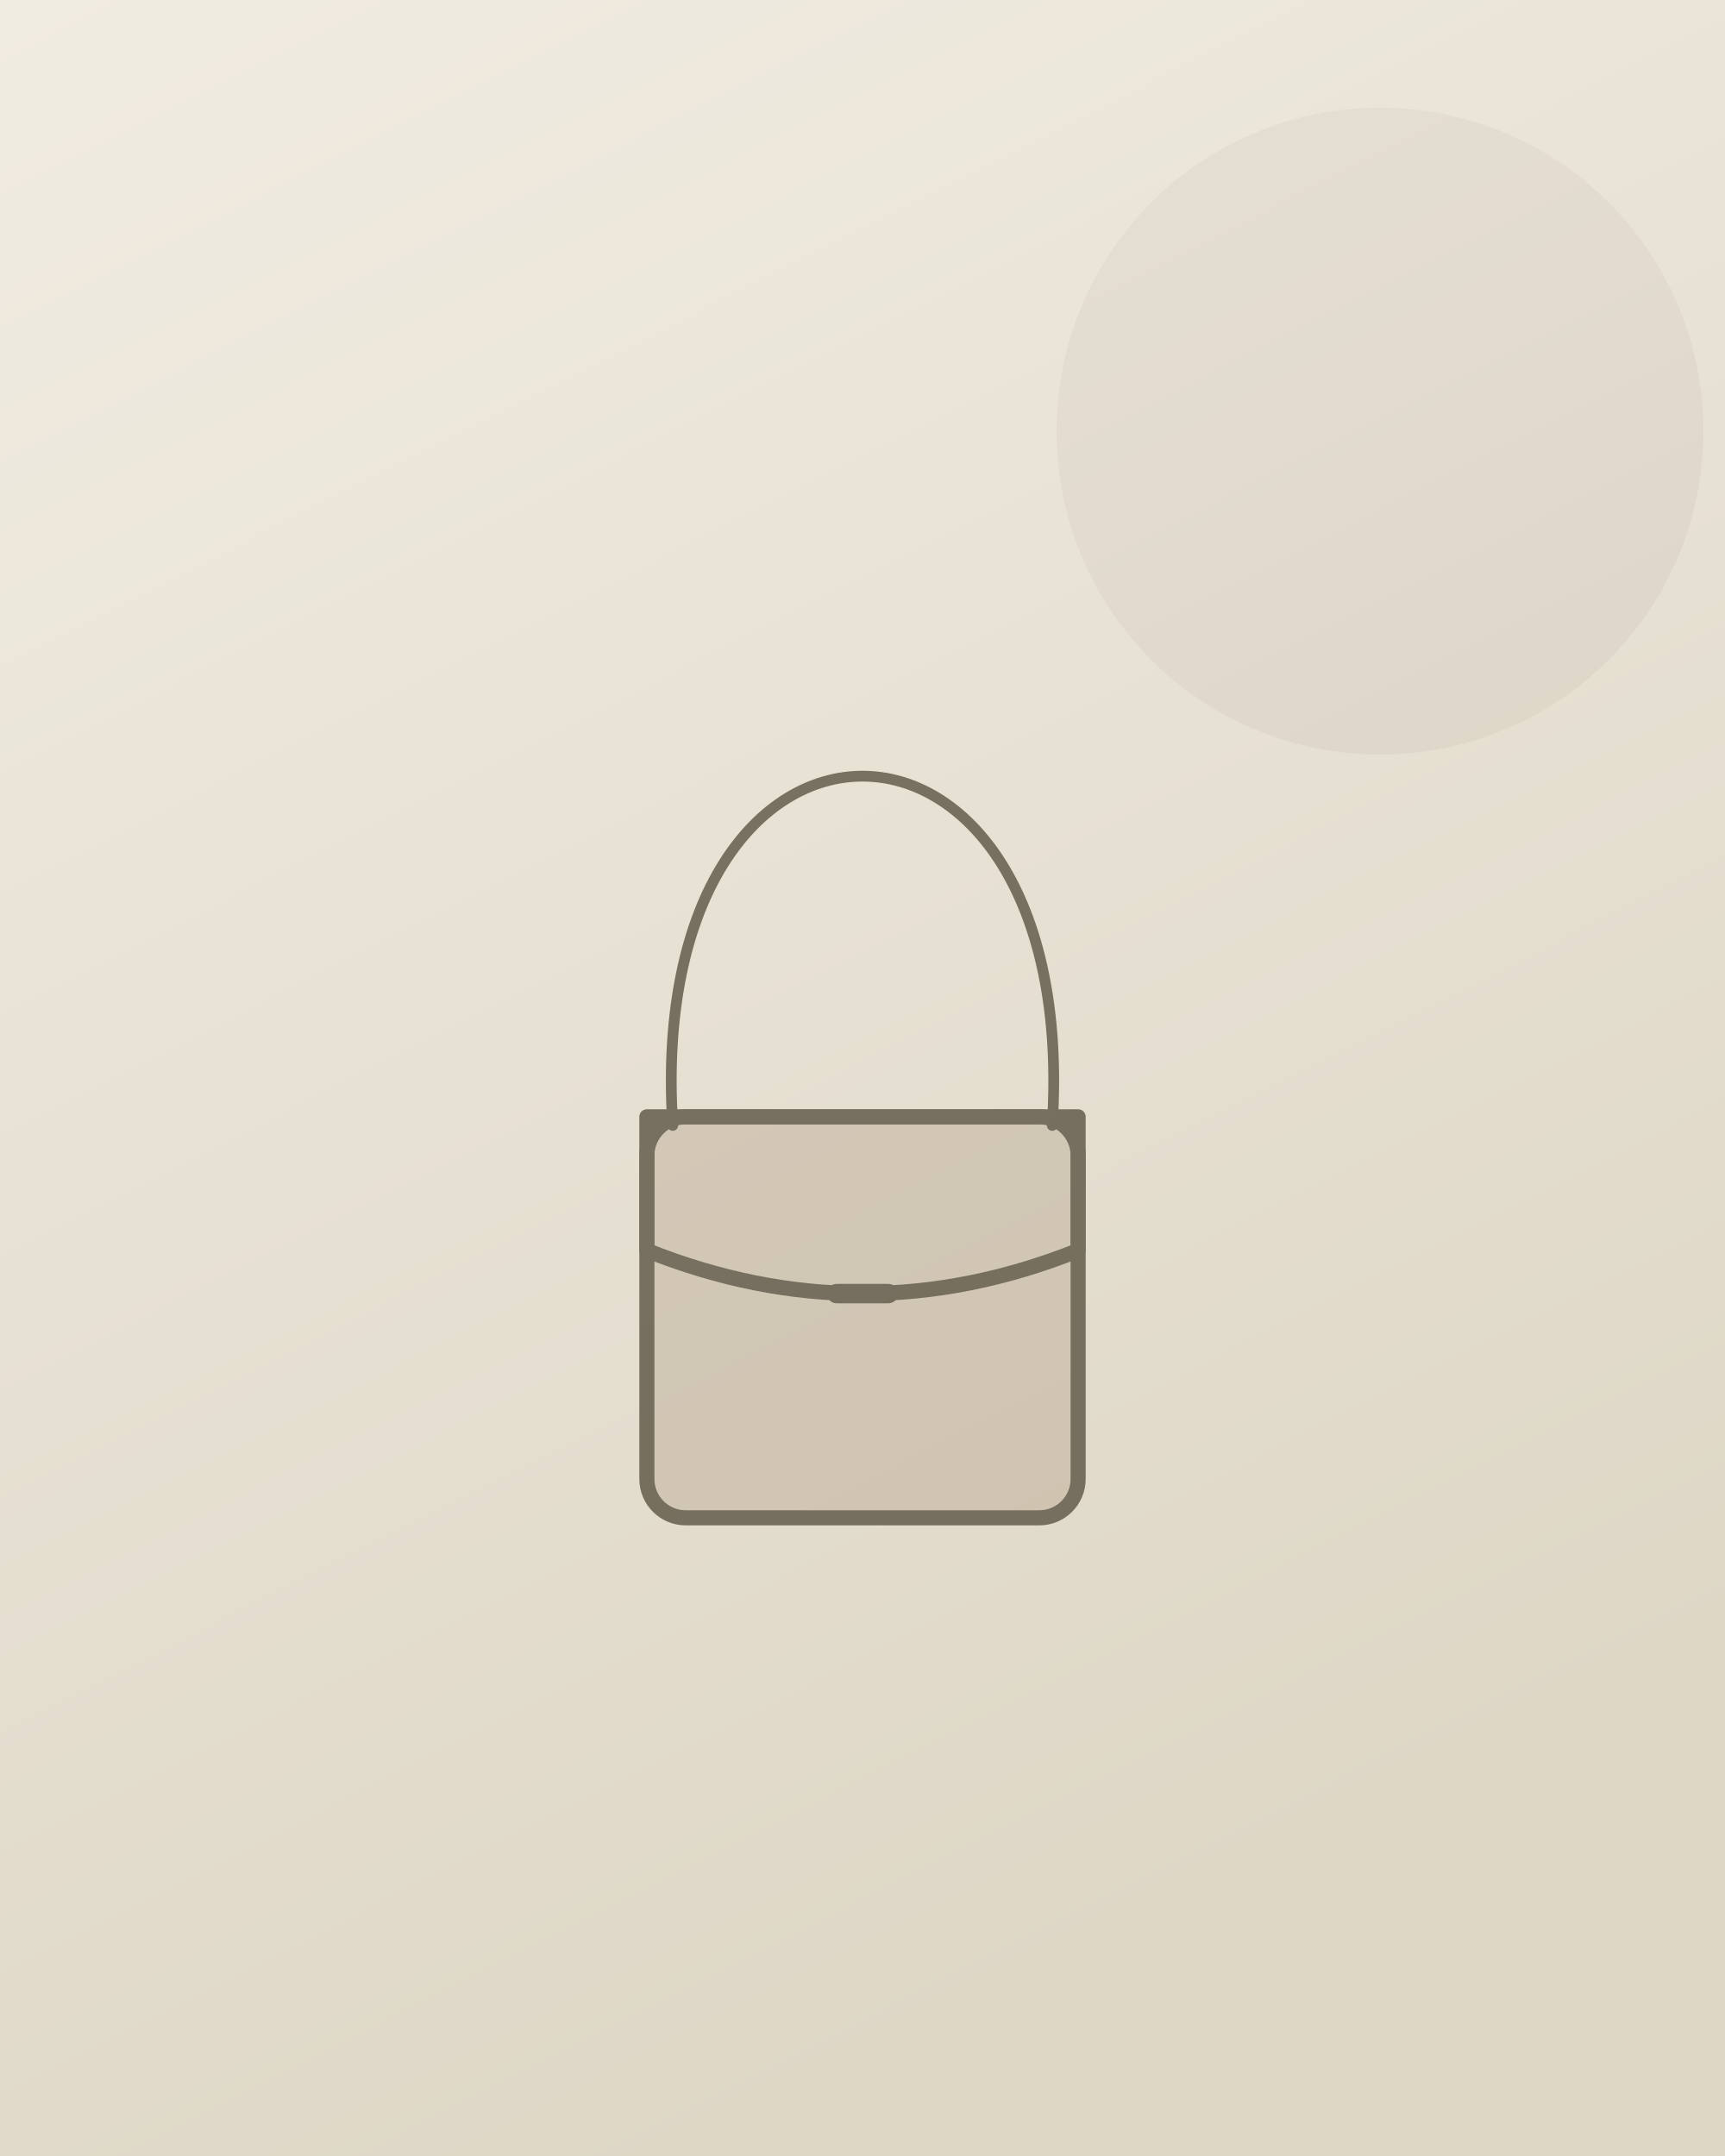
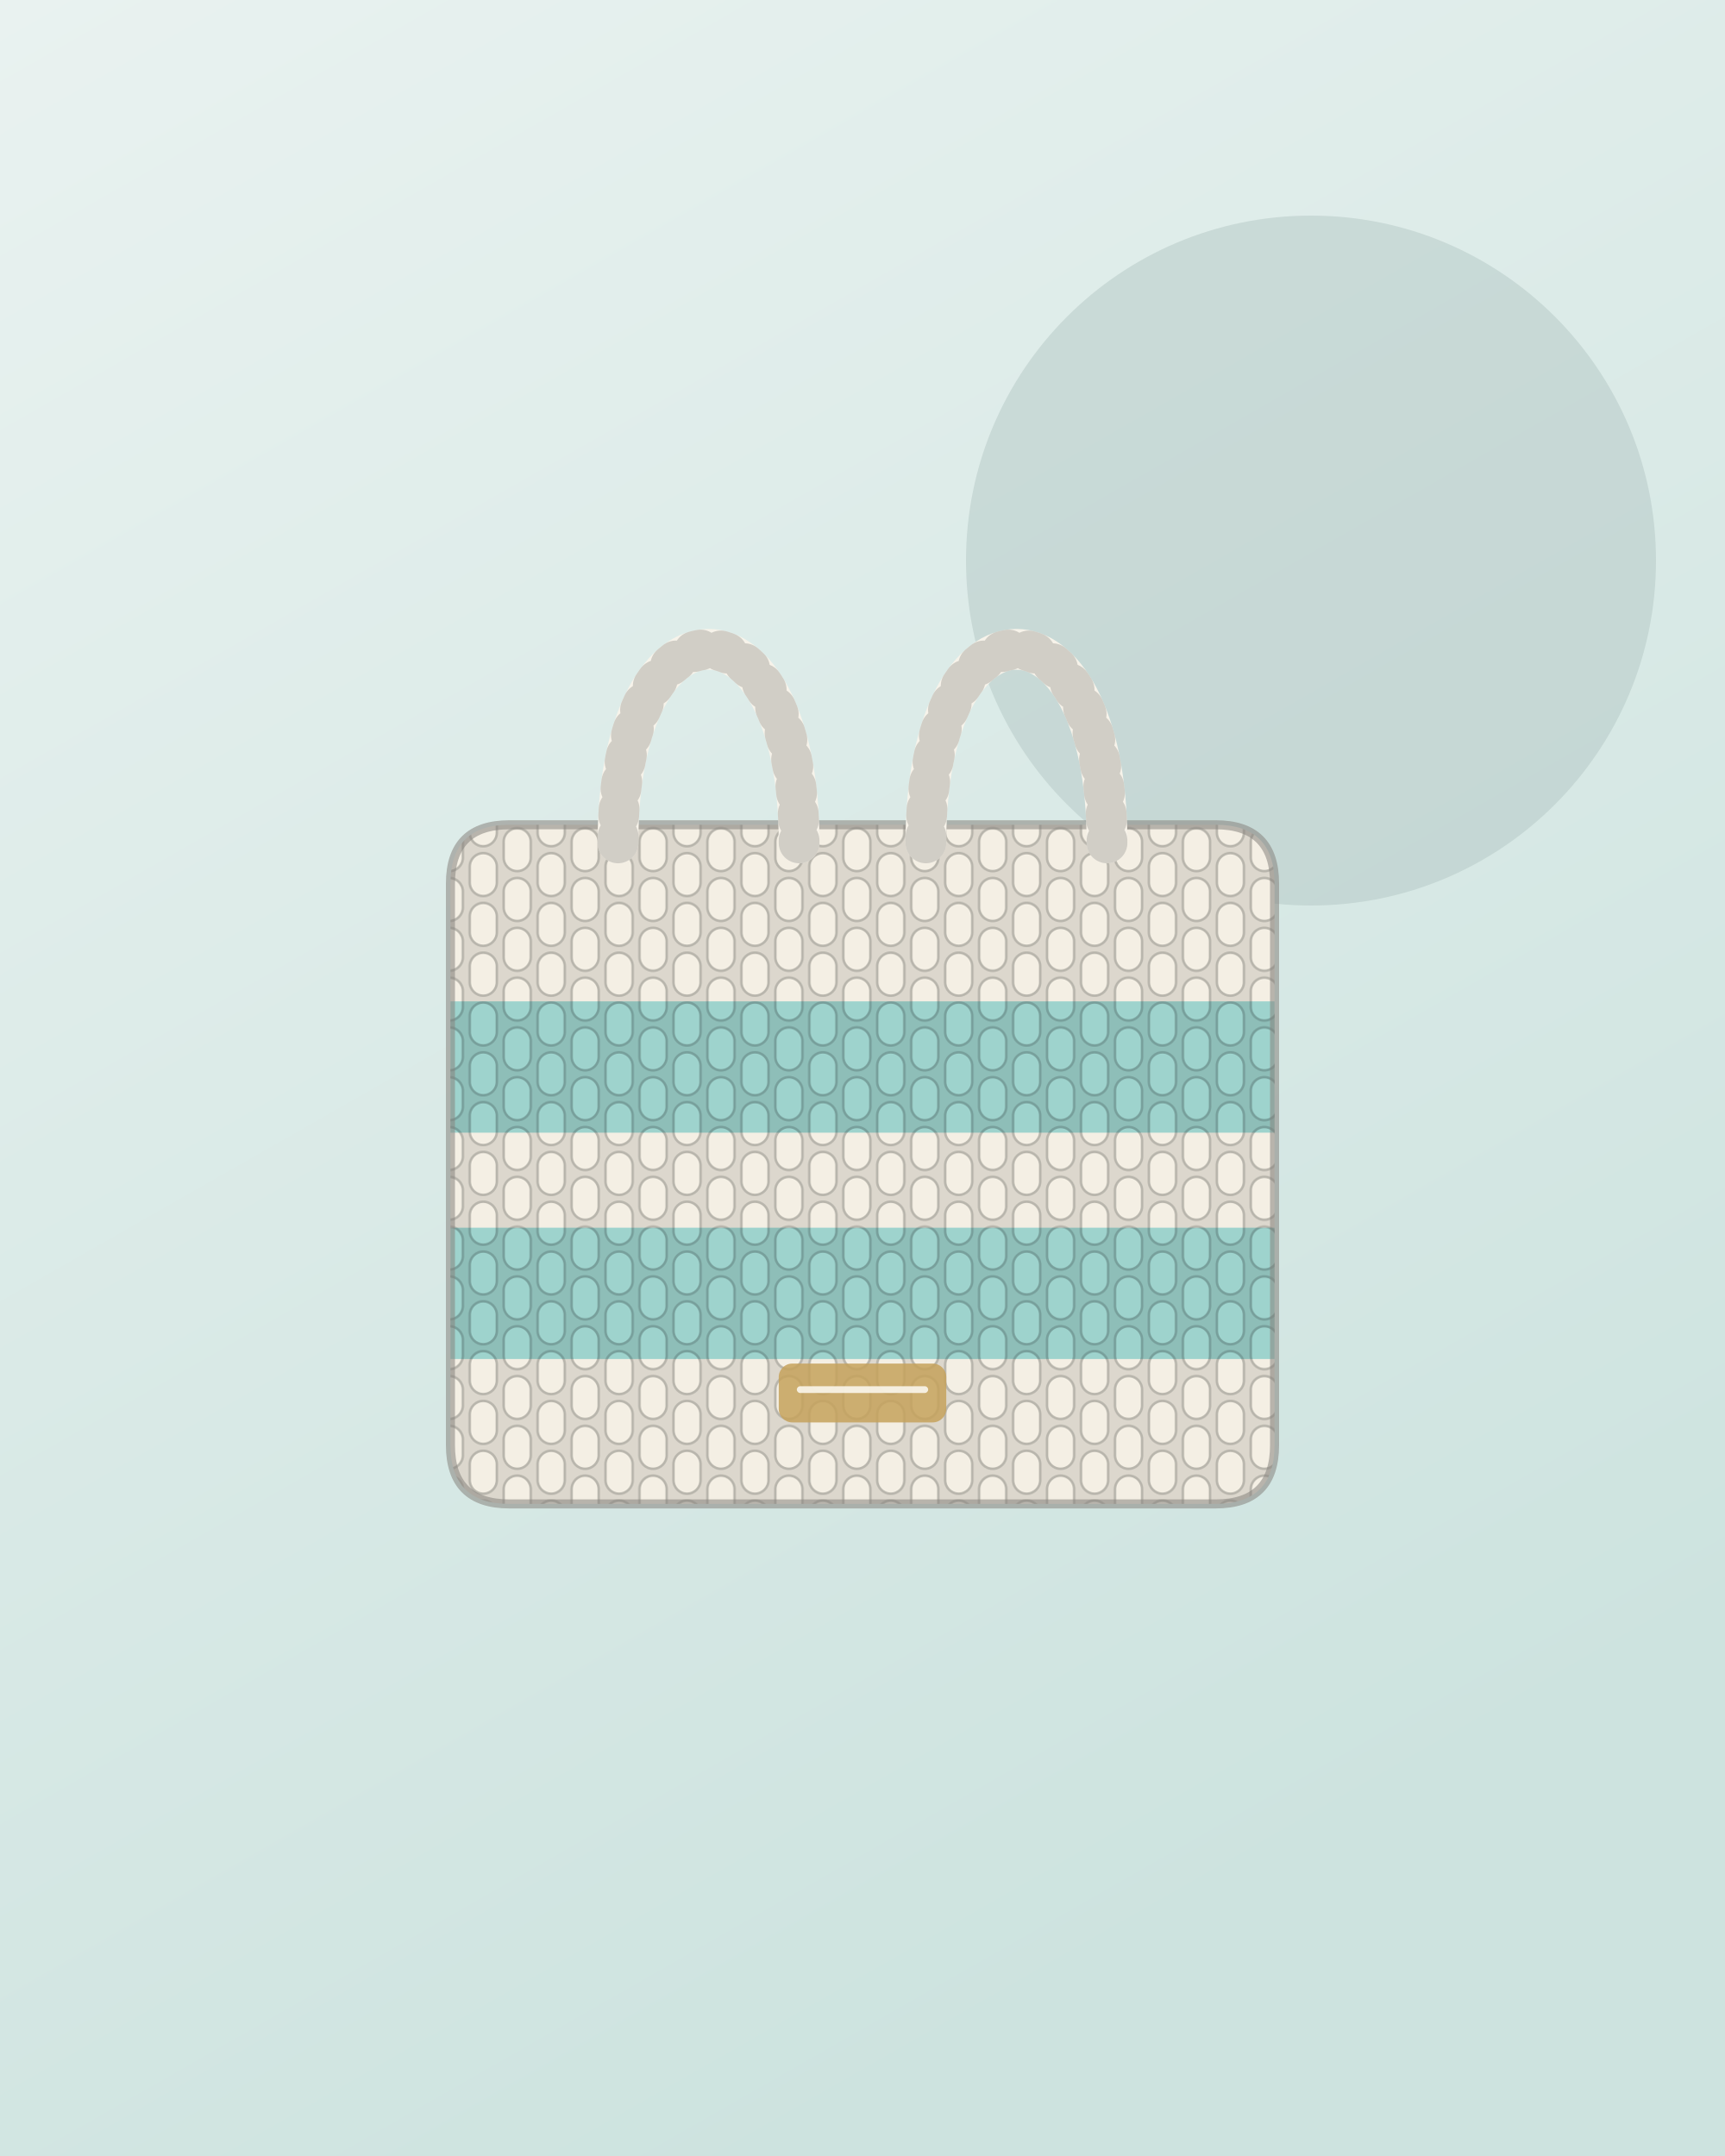
- <svg xmlns="http://www.w3.org/2000/svg" viewBox="0 0 800 1000" role="img" aria-label="Product photo placeholder">
+ <svg xmlns="http://www.w3.org/2000/svg" viewBox="0 0 800 1000" role="img" aria-label="Mint stripe handbag">
  <defs>
-     <linearGradient id="bg" x1="0" y1="0" x2="0.4" y2="1">
-       <stop offset="0" stop-color="#f1ece2" />
-       <stop offset="1" stop-color="#ded7c6" />
+     <linearGradient id="bg" x1="0" y1="0" x2="0.45" y2="1">
+       <stop offset="0" stop-color="#e9f2f0" />
+       <stop offset="1" stop-color="#cde3df" />
    </linearGradient>
+     <pattern id="knit" width="30" height="22" patternUnits="userSpaceOnUse">
+       <rect width="30" height="22" fill="#dcd7cd" />
+       <g fill="#f4efe4" stroke="#b9b6ad" stroke-width="1.1">
+         <rect x="1.5" y="1.5" width="12" height="19" rx="6" />
+         <rect x="16.5" y="-9.5" width="12" height="19" rx="6" />
+         <rect x="16.5" y="12.5" width="12" height="19" rx="6" />
+       </g>
+     </pattern>
+     <pattern id="knit0" width="30" height="22" patternUnits="userSpaceOnUse">
+       <rect width="30" height="22" fill="#8ebeb8" />
+       <g fill="#9ed3cd" stroke="#78a09c" stroke-width="1.1">
+         <rect x="1.5" y="1.5" width="12" height="19" rx="6" />
+         <rect x="16.5" y="-9.5" width="12" height="19" rx="6" />
+         <rect x="16.5" y="12.5" width="12" height="19" rx="6" />
+       </g>
+     </pattern>
+     <pattern id="knit1" width="30" height="22" patternUnits="userSpaceOnUse">
+       <rect width="30" height="22" fill="#8ebeb8" />
+       <g fill="#9ed3cd" stroke="#78a09c" stroke-width="1.1">
+         <rect x="1.5" y="1.5" width="12" height="19" rx="6" />
+         <rect x="16.5" y="-9.5" width="12" height="19" rx="6" />
+         <rect x="16.5" y="12.5" width="12" height="19" rx="6" />
+       </g>
+     </pattern>
+     <clipPath id="body">
+       <path d="M244 462 L556 462 Q582 462 582 488 L582 736 Q582 762 556 762 L244 762 Q218 762 218 736 L218 488 Q218 462 244 462 Z" />
+     </clipPath>
  </defs>
  <rect width="800" height="1000" fill="url(#bg)" />
-   <circle cx="640" cy="200" r="150" fill="#4c4433" opacity="0.05" />
-   <g fill="none" stroke="#4c4433" stroke-width="7" stroke-linecap="round" stroke-linejoin="round" opacity="0.72">
-     <rect x="300" y="518" width="200" height="186" rx="18" fill="#8a6a4d" fill-opacity="0.28" />
-     <path d="M300 518 L500 518 L500 580 Q400 620 300 580 Z" />
-     <path d="M312 522 C298 306 502 306 488 522" stroke-width="5" />
-     <path d="M388 600 L412 600" stroke-width="9" />
+   <circle cx="608" cy="260" r="160" fill="#b0c3c0" opacity="0.45" />
+   <g transform="translate(400 560) scale(1.05) translate(-400 -560) translate(0 -71)">
+     <g clip-path="url(#body)">
+       <rect x="-200" y="-200" width="1200" height="1400" fill="url(#knit)" />
+       <rect x="-200" y="540" width="1200" height="58" fill="url(#knit0)" />
+       <rect x="-200" y="640" width="1200" height="58" fill="url(#knit1)" />
+     </g>
+     <path d="M244 462 L556 462 Q582 462 582 488 L582 736 Q582 762 556 762 L244 762 Q218 762 218 736 L218 488 Q218 462 244 462 Z" fill="none" stroke="#86837d" stroke-width="4" stroke-linejoin="round" opacity="0.55" />
+     <path d="M292 470 C292 356 372 356 372 470" fill="none" stroke="#f7f3ea" stroke-width="18" stroke-linecap="round" />
+     <path d="M292 470 C292 356 372 356 372 470" fill="none" stroke="#b2afa8" stroke-width="18" stroke-linecap="round" stroke-dasharray="3 9" opacity="0.55" />
+     <path d="M428 470 C428 356 508 356 508 470" fill="none" stroke="#f7f3ea" stroke-width="18" stroke-linecap="round" />
+     <path d="M428 470 C428 356 508 356 508 470" fill="none" stroke="#b2afa8" stroke-width="18" stroke-linecap="round" stroke-dasharray="3 9" opacity="0.55" />
+     <rect x="363" y="700" width="74" height="26" rx="6" fill="#c6a25c" opacity="0.85" />
+     <rect x="371" y="710" width="58" height="3" rx="1.5" fill="#fdfaf3" opacity="0.85" />
  </g>
</svg>
